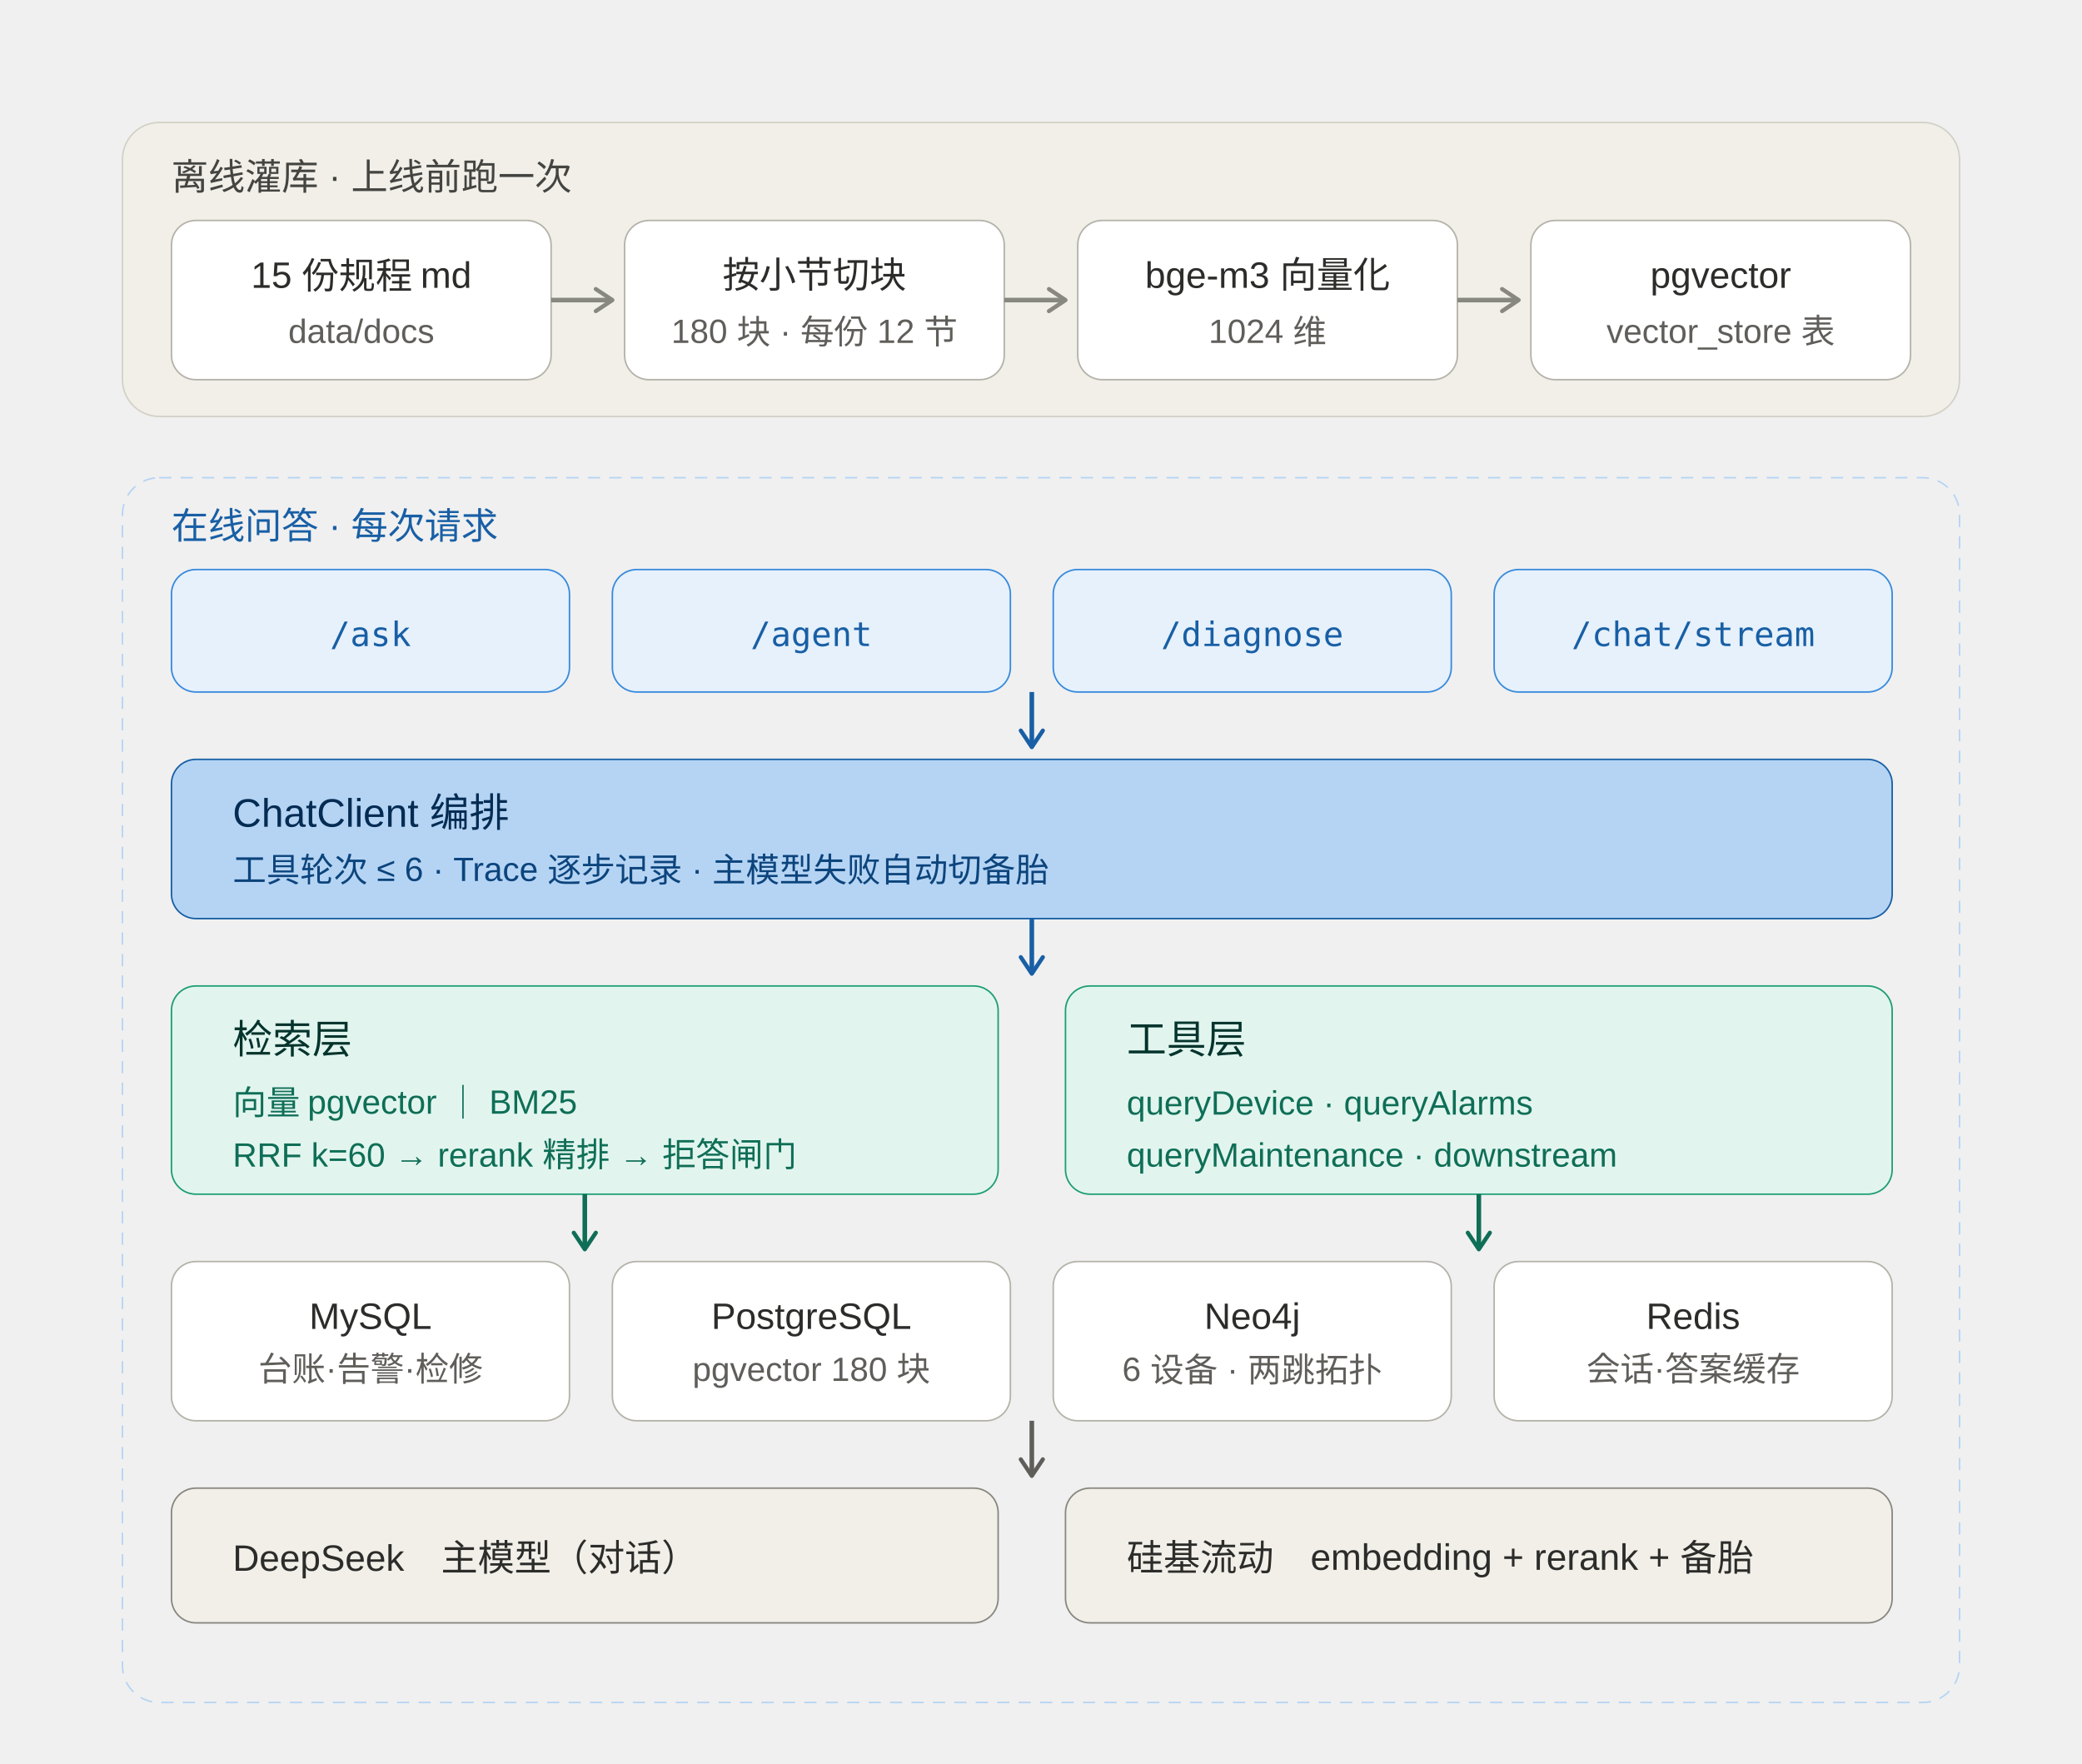
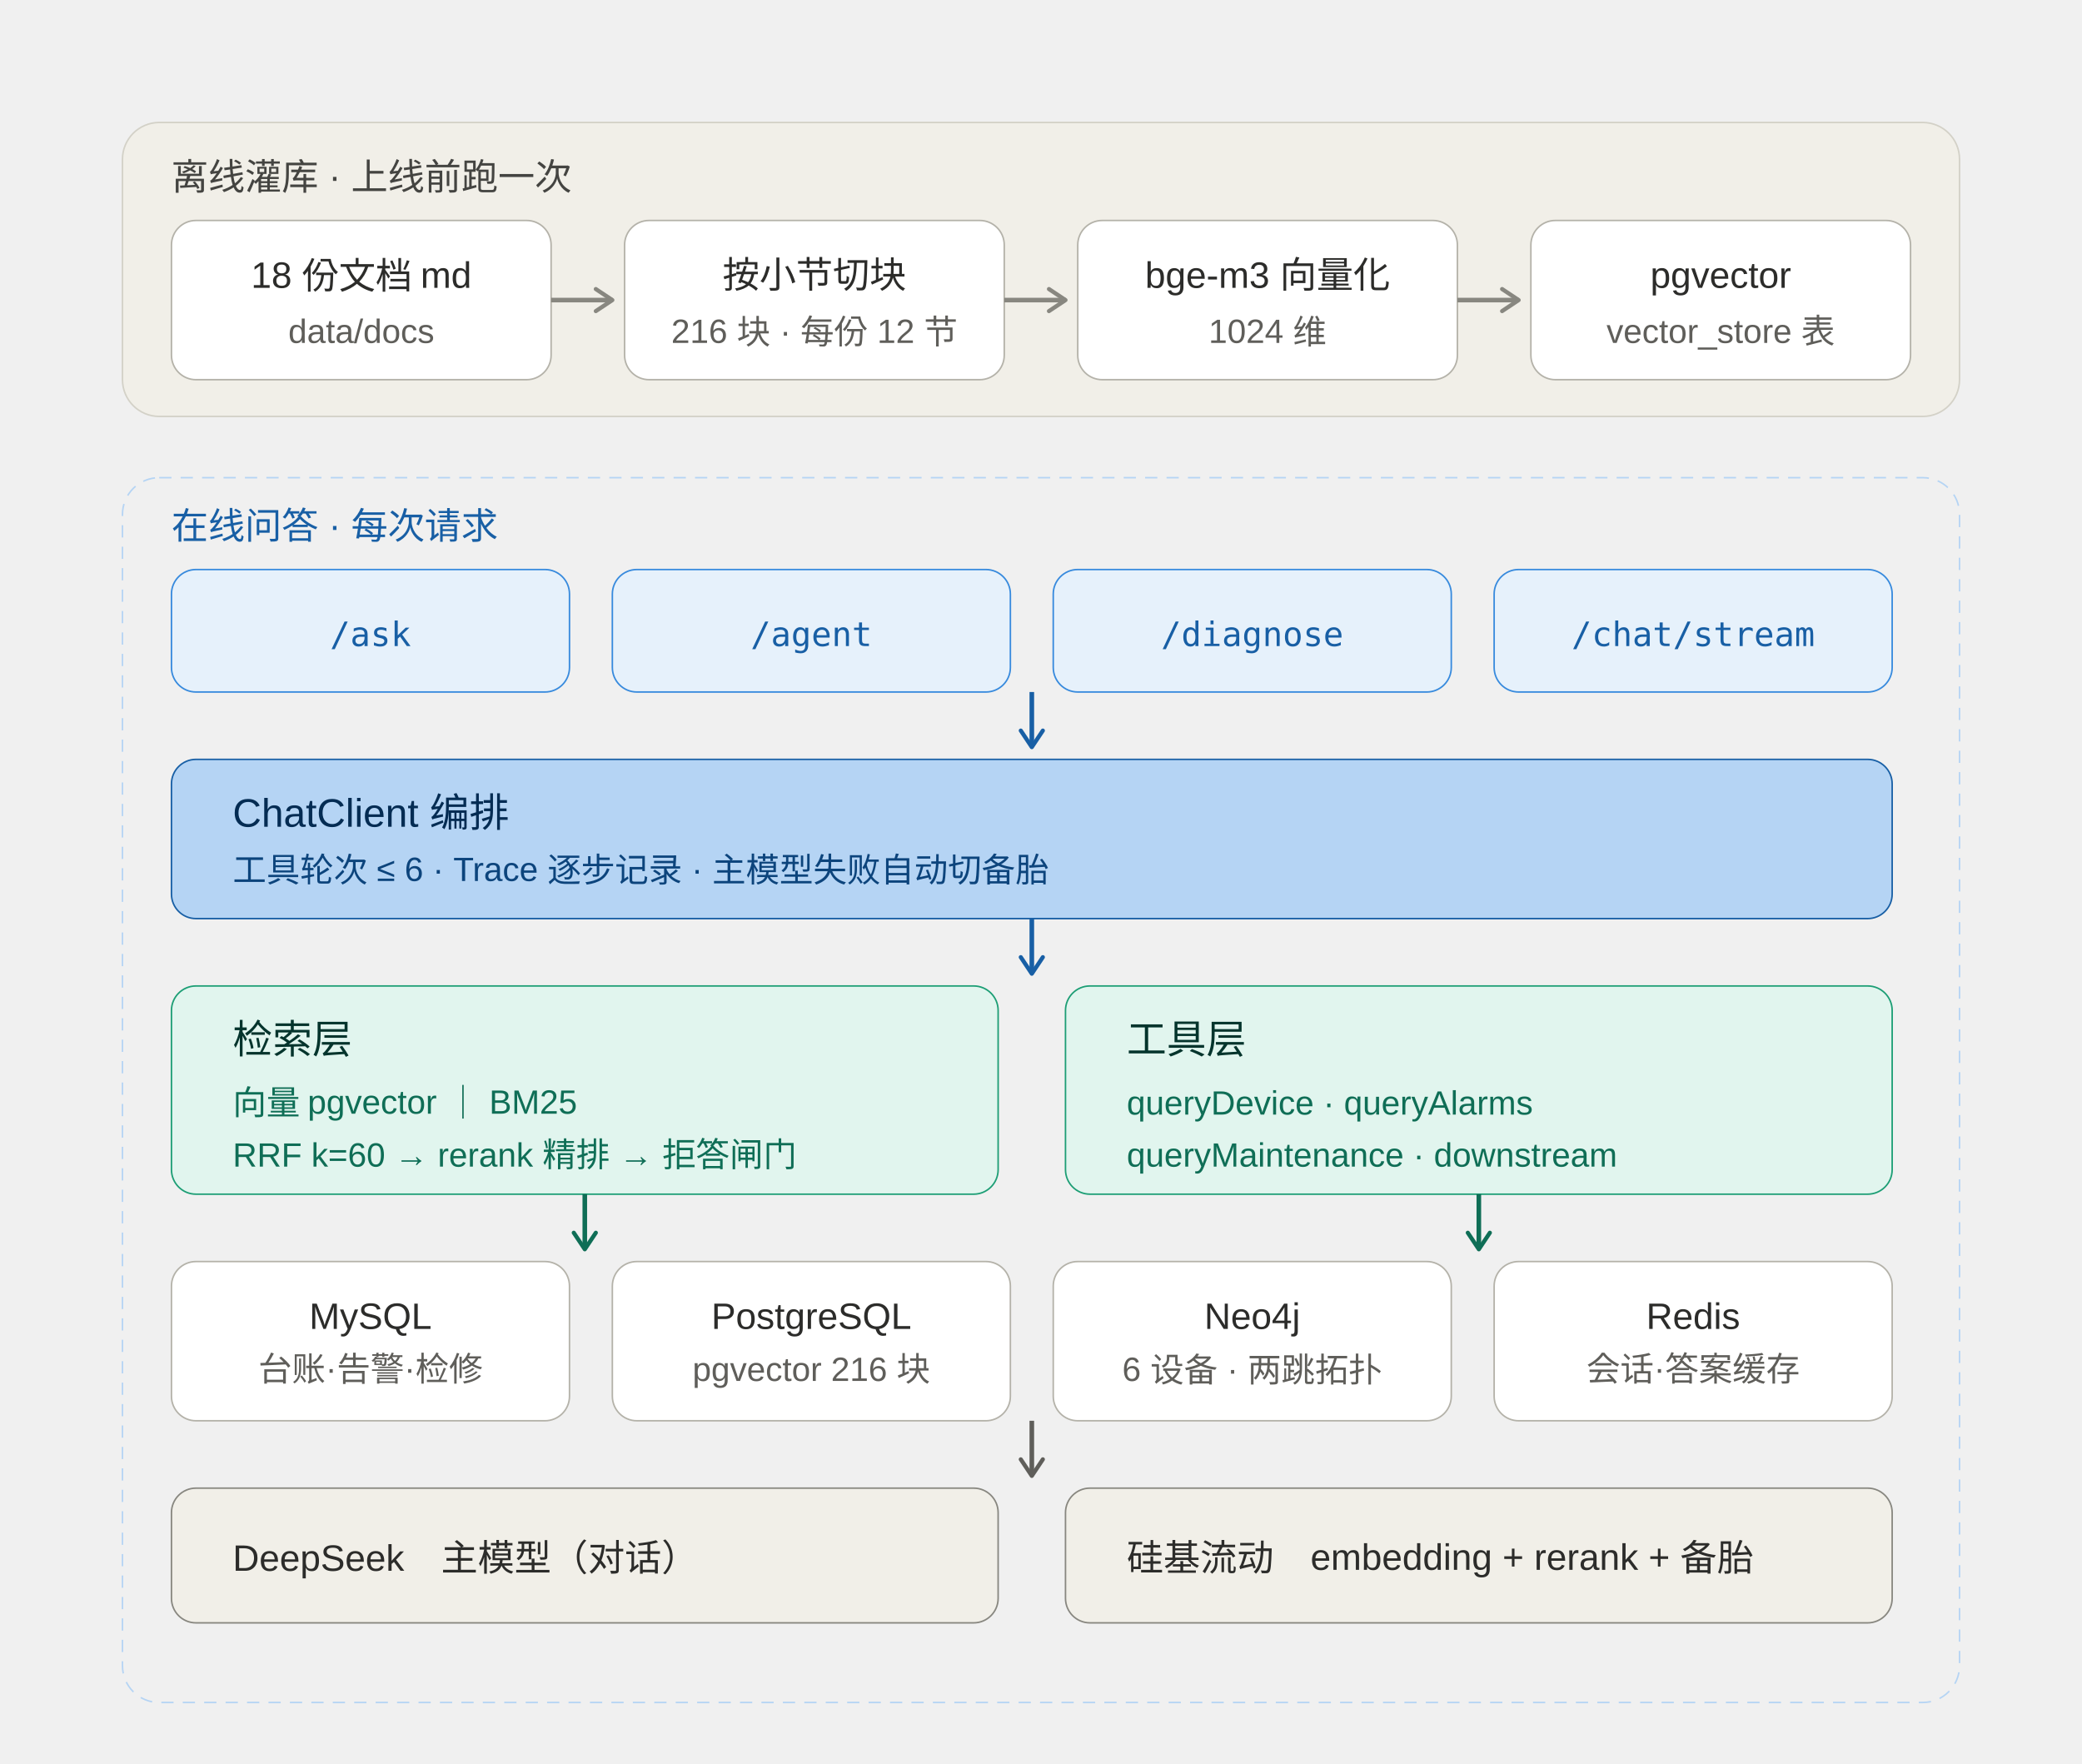
<svg xmlns="http://www.w3.org/2000/svg" width="100%" viewBox="0 0 680 576" role="img" font-family="'Helvetica Neue', Arial, 'PingFang SC', 'Microsoft YaHei', sans-serif">
  <defs>
    <marker id="arrow" viewBox="0 0 10 10" refX="8" refY="5" markerWidth="6" markerHeight="6" orient="auto-start-reverse">
      <path d="M2 1L8 5L2 9" fill="none" stroke="context-stroke" stroke-width="1.5" stroke-linecap="round" stroke-linejoin="round" />
    </marker>
  </defs>
  <rect x="40" y="40" width="600" height="96" rx="12" fill="#F1EFE8" stroke="#D3D1C7" stroke-width="0.5" />
  <text x="56" y="62" font-size="12" font-weight="500" fill="#444441">离线灌库 · 上线前跑一次</text>
  <rect x="56" y="72" width="124" height="52" rx="8" fill="#FFFFFF" stroke="#B4B2A9" stroke-width="0.5" />
-   <text x="118" y="94" font-size="12" font-weight="500" fill="#2C2C2A" text-anchor="middle">15 份规程 md</text>
+   <text x="118" y="94" font-size="12" font-weight="500" fill="#2C2C2A" text-anchor="middle">18 份文档 md</text>
  <text x="118" y="112" font-size="11" fill="#5F5E5A" text-anchor="middle">data/docs</text>
  <rect x="204" y="72" width="124" height="52" rx="8" fill="#FFFFFF" stroke="#B4B2A9" stroke-width="0.5" />
  <text x="266" y="94" font-size="12" font-weight="500" fill="#2C2C2A" text-anchor="middle">按小节切块</text>
-   <text x="266" y="112" font-size="11" fill="#5F5E5A" text-anchor="middle">180 块 · 每份 12 节</text>
+   <text x="266" y="112" font-size="11" fill="#5F5E5A" text-anchor="middle">216 块 · 每份 12 节</text>
  <rect x="352" y="72" width="124" height="52" rx="8" fill="#FFFFFF" stroke="#B4B2A9" stroke-width="0.5" />
  <text x="414" y="94" font-size="12" font-weight="500" fill="#2C2C2A" text-anchor="middle">bge-m3 向量化</text>
  <text x="414" y="112" font-size="11" fill="#5F5E5A" text-anchor="middle">1024 维</text>
  <rect x="500" y="72" width="124" height="52" rx="8" fill="#FFFFFF" stroke="#B4B2A9" stroke-width="0.5" />
  <text x="562" y="94" font-size="12" font-weight="500" fill="#2C2C2A" text-anchor="middle">pgvector</text>
  <text x="562" y="112" font-size="11" fill="#5F5E5A" text-anchor="middle">vector_store 表</text>
  <line x1="180" y1="98" x2="200" y2="98" stroke="#888780" stroke-width="1.5" marker-end="url(#arrow)" />
  <line x1="328" y1="98" x2="348" y2="98" stroke="#888780" stroke-width="1.5" marker-end="url(#arrow)" />
  <line x1="476" y1="98" x2="496" y2="98" stroke="#888780" stroke-width="1.5" marker-end="url(#arrow)" />
  <rect x="40" y="156" width="600" height="400" rx="12" fill="none" stroke="#B5D4F4" stroke-width="0.5" stroke-dasharray="4 3" />
  <text x="56" y="176" font-size="12" font-weight="500" fill="#185FA5">在线问答 · 每次请求</text>
  <rect x="56" y="186" width="130" height="40" rx="8" fill="#E6F1FB" stroke="#378ADD" stroke-width="0.5" />
  <text x="121" y="211" font-size="11" font-weight="500" fill="#185FA5" text-anchor="middle" font-family="Consolas, monospace">/ask</text>
  <rect x="200" y="186" width="130" height="40" rx="8" fill="#E6F1FB" stroke="#378ADD" stroke-width="0.5" />
  <text x="265" y="211" font-size="11" font-weight="500" fill="#185FA5" text-anchor="middle" font-family="Consolas, monospace">/agent</text>
  <rect x="344" y="186" width="130" height="40" rx="8" fill="#E6F1FB" stroke="#378ADD" stroke-width="0.5" />
  <text x="409" y="211" font-size="11" font-weight="500" fill="#185FA5" text-anchor="middle" font-family="Consolas, monospace">/diagnose</text>
  <rect x="488" y="186" width="130" height="40" rx="8" fill="#E6F1FB" stroke="#378ADD" stroke-width="0.5" />
  <text x="553" y="211" font-size="11" font-weight="500" fill="#185FA5" text-anchor="middle" font-family="Consolas, monospace">/chat/stream</text>
  <line x1="337" y1="226" x2="337" y2="244" stroke="#185FA5" stroke-width="1.5" marker-end="url(#arrow)" />
  <rect x="56" y="248" width="562" height="52" rx="8" fill="#B5D4F4" stroke="#185FA5" stroke-width="0.5" />
  <text x="76" y="270" font-size="13" font-weight="500" fill="#042C53">ChatClient 编排</text>
  <text x="76" y="288" font-size="11" fill="#0C447C">工具轮次 ≤ 6 · Trace 逐步记录 · 主模型失败自动切备胎</text>
  <line x1="337" y1="300" x2="337" y2="318" stroke="#185FA5" stroke-width="1.5" marker-end="url(#arrow)" />
  <rect x="56" y="322" width="270" height="68" rx="8" fill="#E1F5EE" stroke="#1D9E75" stroke-width="0.5" />
  <text x="76" y="344" font-size="13" font-weight="500" fill="#04342C">检索层</text>
  <text x="76" y="364" font-size="11" fill="#0F6E56">向量 pgvector ｜ BM25</text>
  <text x="76" y="381" font-size="11" fill="#0F6E56">RRF k=60 → rerank 精排 → 拒答闸门</text>
  <rect x="348" y="322" width="270" height="68" rx="8" fill="#E1F5EE" stroke="#1D9E75" stroke-width="0.5" />
  <text x="368" y="344" font-size="13" font-weight="500" fill="#04342C">工具层</text>
  <text x="368" y="364" font-size="11" fill="#0F6E56">queryDevice · queryAlarms</text>
  <text x="368" y="381" font-size="11" fill="#0F6E56">queryMaintenance · downstream</text>
  <line x1="191" y1="390" x2="191" y2="408" stroke="#0F6E56" stroke-width="1.5" marker-end="url(#arrow)" />
  <line x1="483" y1="390" x2="483" y2="408" stroke="#0F6E56" stroke-width="1.5" marker-end="url(#arrow)" />
  <rect x="56" y="412" width="130" height="52" rx="8" fill="#FFFFFF" stroke="#B4B2A9" stroke-width="0.5" />
  <text x="121" y="434" font-size="12" font-weight="500" fill="#2C2C2A" text-anchor="middle">MySQL</text>
  <text x="121" y="451" font-size="11" fill="#5F5E5A" text-anchor="middle">台账·告警·检修</text>
  <rect x="200" y="412" width="130" height="52" rx="8" fill="#FFFFFF" stroke="#B4B2A9" stroke-width="0.5" />
  <text x="265" y="434" font-size="12" font-weight="500" fill="#2C2C2A" text-anchor="middle">PostgreSQL</text>
-   <text x="265" y="451" font-size="11" fill="#5F5E5A" text-anchor="middle">pgvector 180 块</text>
+   <text x="265" y="451" font-size="11" fill="#5F5E5A" text-anchor="middle">pgvector 216 块</text>
  <rect x="344" y="412" width="130" height="52" rx="8" fill="#FFFFFF" stroke="#B4B2A9" stroke-width="0.5" />
  <text x="409" y="434" font-size="12" font-weight="500" fill="#2C2C2A" text-anchor="middle">Neo4j</text>
  <text x="409" y="451" font-size="11" fill="#5F5E5A" text-anchor="middle">6 设备 · 两跳拓扑</text>
  <rect x="488" y="412" width="130" height="52" rx="8" fill="#FFFFFF" stroke="#B4B2A9" stroke-width="0.5" />
  <text x="553" y="434" font-size="12" font-weight="500" fill="#2C2C2A" text-anchor="middle">Redis</text>
  <text x="553" y="451" font-size="11" fill="#5F5E5A" text-anchor="middle">会话·答案缓存</text>
  <line x1="337" y1="464" x2="337" y2="482" stroke="#5F5E5A" stroke-width="1.5" marker-end="url(#arrow)" />
  <rect x="56" y="486" width="270" height="44" rx="8" fill="#F1EFE8" stroke="#888780" stroke-width="0.5" />
  <text x="76" y="513" font-size="12" font-weight="500" fill="#2C2C2A">DeepSeek　主模型（对话）</text>
  <rect x="348" y="486" width="270" height="44" rx="8" fill="#F1EFE8" stroke="#888780" stroke-width="0.5" />
  <text x="368" y="513" font-size="12" font-weight="500" fill="#2C2C2A">硅基流动　embedding + rerank + 备胎</text>
</svg>
